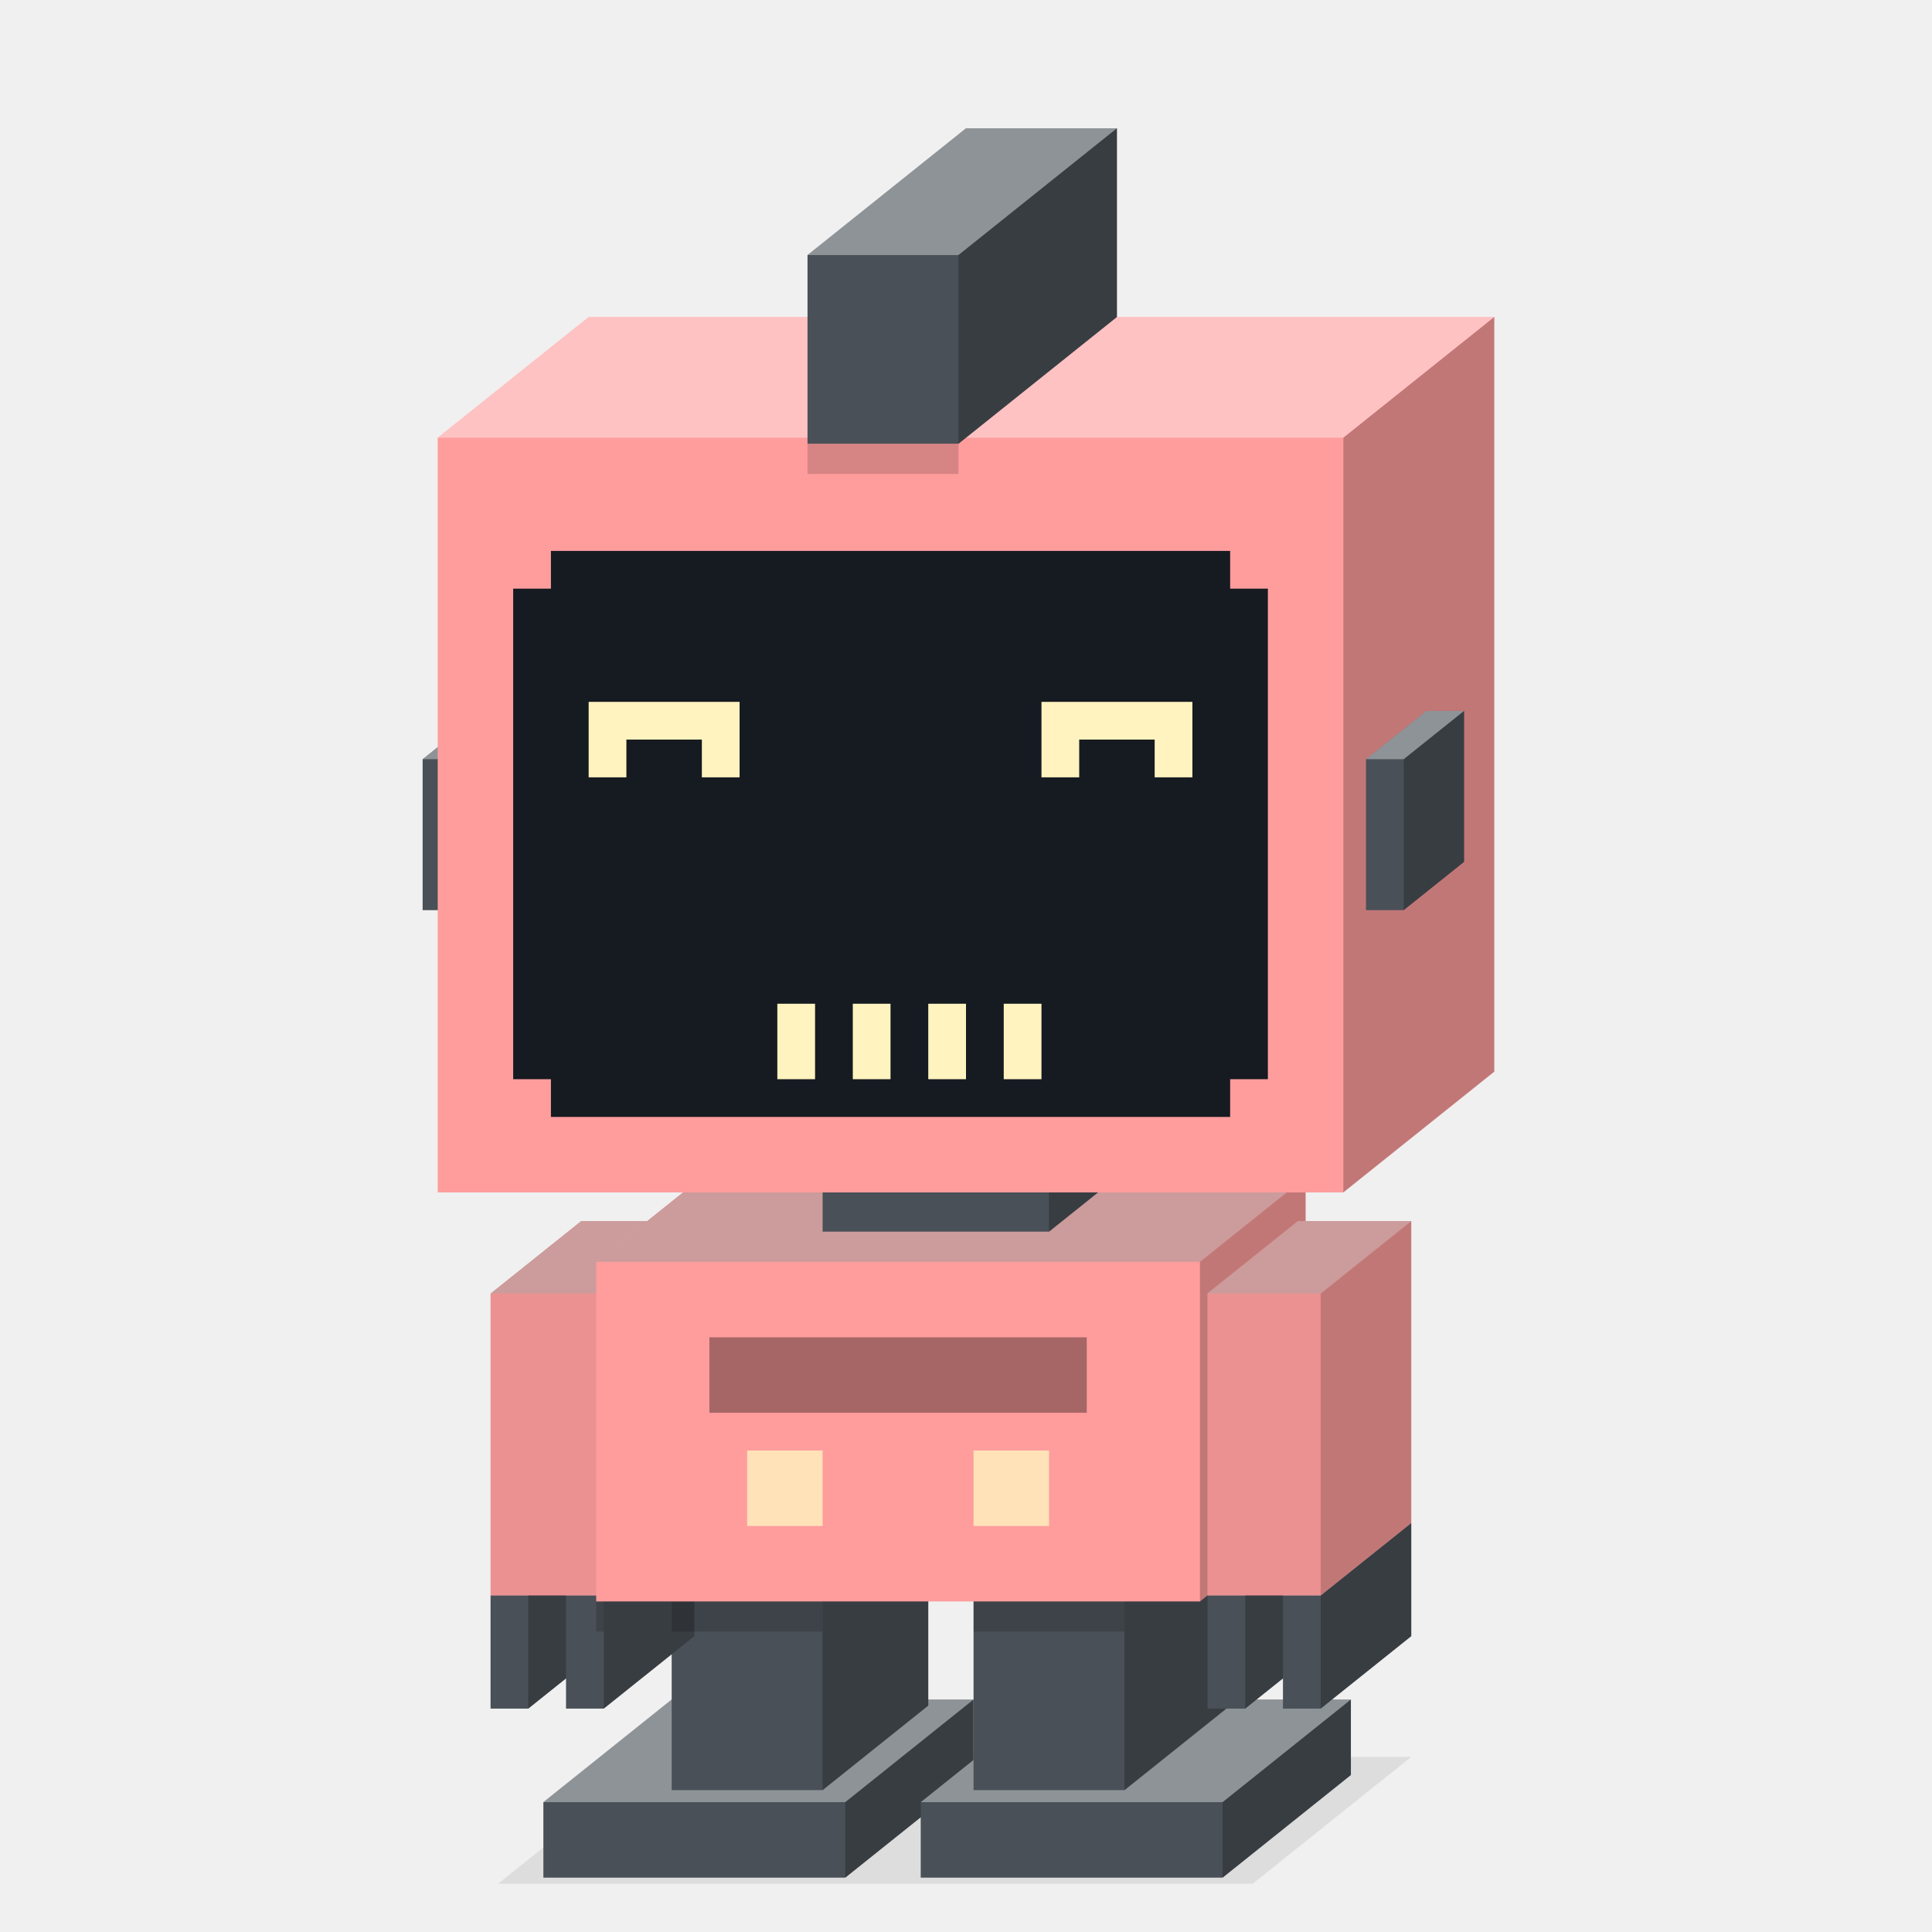
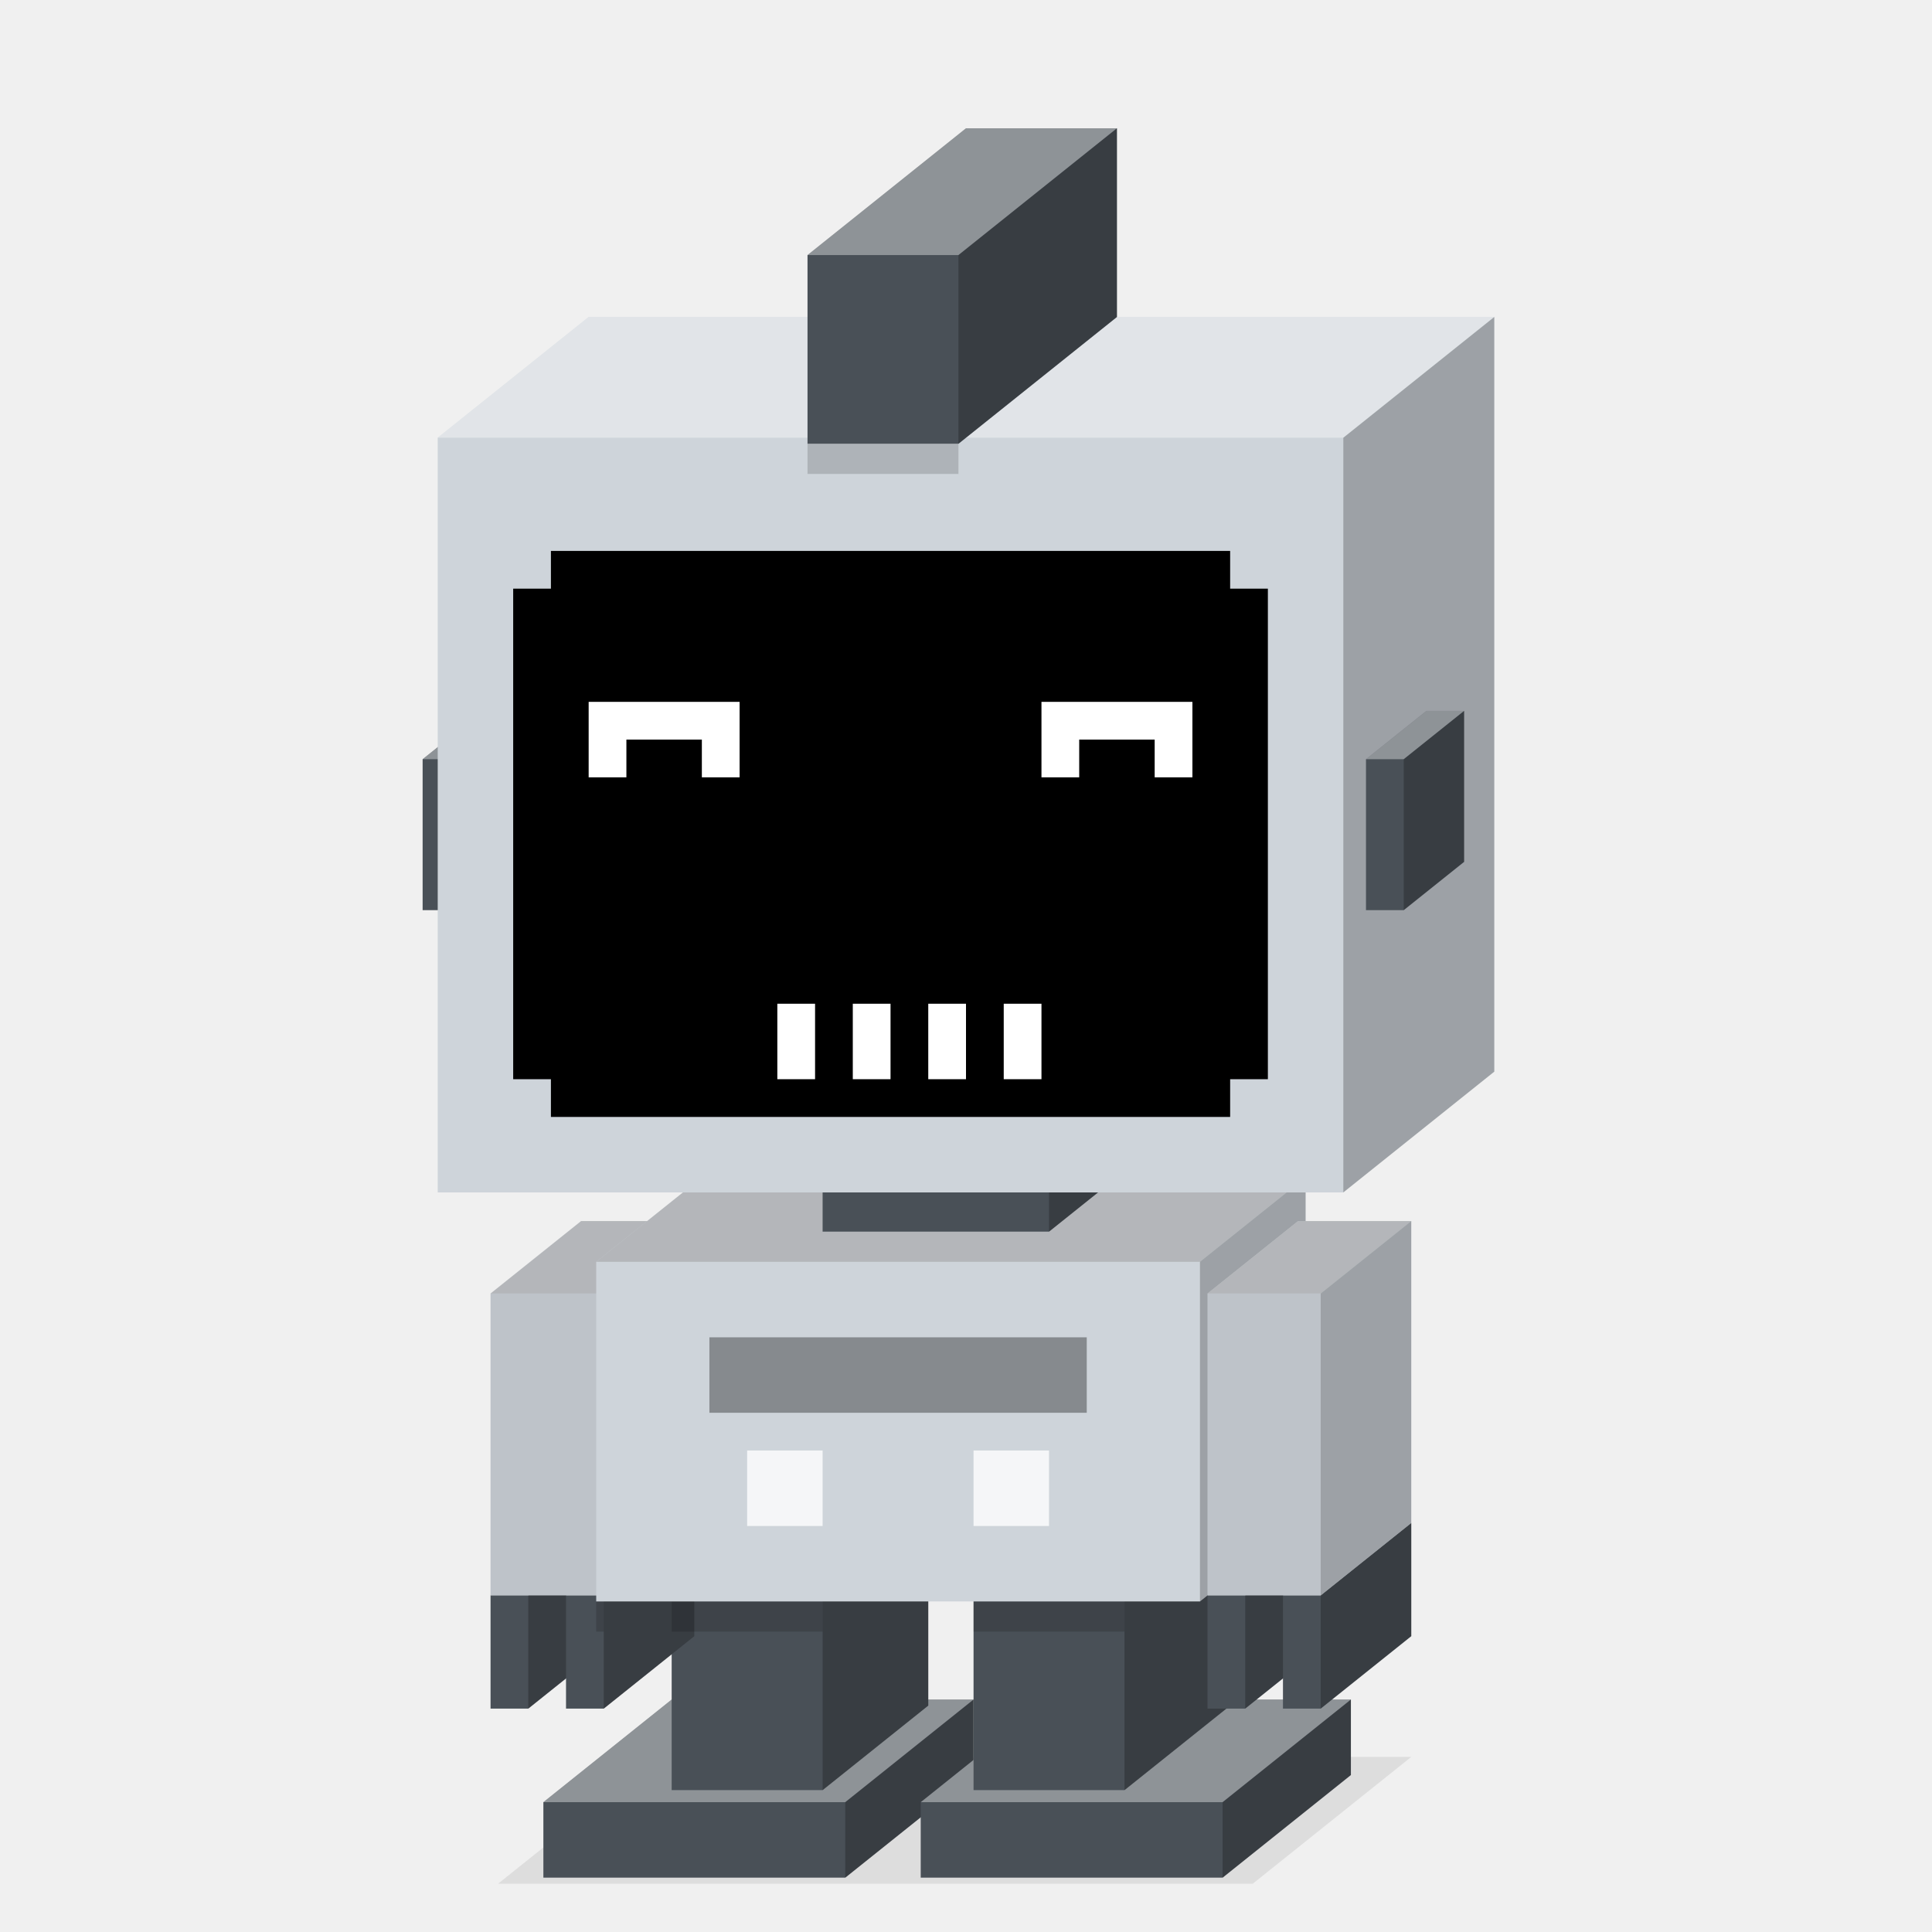
<svg xmlns="http://www.w3.org/2000/svg" viewBox="0 0 128 128" fill="none" shape-rendering="auto" aria-hidden="true">
  <defs>
    <g id="chest-slot-b0f1f547">
      <path d="M47 88.6h25v5H47Z" fill="#000000" fill-opacity=".35" />
-       <path d="M49.5 96.1h5v5h-5Zm15 0h5v5h-5Z" fill="#fff3bf" fill-opacity=".8" />
+       <path d="M49.5 96.1h5v5h-5Zm15 0h5v5h-5Z" fill="#ffffff" fill-opacity=".8" />
    </g>
    <g id="eyes-happy-b0f1f547">
-       <path fill="#fff3bf" d="M10 2.5h10V5H10zM10 5h2.5v2.5H10zm7.5 0H20v2.5h-2.5zM40 2.5h10V5H40zM40 5h2.5v2.5H40zm7.5 0H50v2.5h-2.5z" />
+       <path fill="#ffffff" d="M10 2.5h10V5H10zM10 5h2.5v2.5H10zm7.5 0H20v2.5h-2.5zM40 2.5h10V5H40zM40 5h2.5v2.5H40zm7.5 0H50v2.5h-2.5z" />
    </g>
    <g id="mouth-grill-b0f1f547">
-       <path fill="#fff3bf" d="M22.5 2.5H25v5h-2.5zm5 0H30v5h-2.5zm5 0H35v5h-2.5zm5 0H40v5h-2.5z" />
+       <path fill="#ffffff" d="M22.5 2.5H25v5h-2.5zm5 0H30v5h-2.5zm5 0H35v5h-2.5zm5 0H40v5h-2.5z" />
    </g>
    <g id="animation-none-b0f1f547" />
    <g id="top-fin-b0f1f547">
      <path fill="#000000" fill-opacity=".16" d="M53.5 29.4h10v2h-10z" />
      <path d="M53.5 16.9h10v12.5h-10Zm0 0h10L74 8.5H64Zm10 0L74 8.5V21l-10.5 8.4Z" fill="#495057" />
      <path d="M53.5 16.9h10L74 8.5H64Z" fill="#ffffff" fill-opacity=".38" />
      <path d="M63.5 16.9 74 8.5V21l-10.5 8.4Z" fill="#000000" fill-opacity=".24" />
    </g>
    <clipPath id="clip-b0f1f547">
      <rect width="128" height="128" rx="0" ry="0" />
    </clipPath>
  </defs>
  <g clip-path="url(#clip-b0f1f547)">
    <rect width="128" height="128" fill="#00000000" />
    <path d="M33 124.8h50l10.5-8.4h-50Z" fill="#000000" fill-opacity=".08" />
    <path d="M36 119.4h20v5H36Zm0 0h20l8.5-6.8h-20Zm20 0 8.5-6.8v5l-8.5 6.8Z" fill="#495057" />
    <path d="M36 119.4h20l8.5-6.8h-20Z" fill="#ffffff" fill-opacity=".38" />
    <path d="m56 119.4 8.5-6.8v5l-8.5 6.8Z" fill="#000000" fill-opacity=".24" />
    <path d="M61 119.4h20v5H61Zm0 0h20l8.5-6.8h-20Zm20 0 8.5-6.8v5l-8.5 6.8Z" fill="#495057" />
    <path d="M61 119.4h20l8.5-6.8h-20Z" fill="#ffffff" fill-opacity=".38" />
    <path d="m81 119.4 8.5-6.8v5l-8.5 6.8Z" fill="#000000" fill-opacity=".24" />
    <path d="M44.5 101.1h10v17.5h-10Zm0 0h10l7-5.6h-10Zm10 0 7-5.6V113l-7 5.6Z" fill="#495057" />
    <path d="M44.5 101.1h10l7-5.6h-10Z" fill="#ffffff" fill-opacity=".38" />
    <path d="m54.5 101.1 7-5.6V113l-7 5.6Z" fill="#000000" fill-opacity=".24" />
    <path d="M64.5 101.1h10v17.5h-10Zm0 0h10l7-5.6h-10Zm10 0 7-5.6V113l-7 5.6Z" fill="#495057" />
    <path d="M64.5 101.1h10l7-5.6h-10Z" fill="#ffffff" fill-opacity=".38" />
    <path d="m74.5 101.1 7-5.6V113l-7 5.6Z" fill="#000000" fill-opacity=".24" />
    <g class="vb-upper">
      <path fill="#000000" fill-opacity=".16" d="M64.5 106.1h10v2h-10z" />
      <path d="M32.5 105.7H35v7.5h-2.5Zm0 0H35l6-4.8h-2.5Zm2.5 0 6-4.8v7.5l-6 4.8Z" fill="#495057" />
      <path d="M32.5 105.7H35l6-4.8h-2.5Z" fill="#ffffff" fill-opacity=".38" />
      <path d="m35 105.7 6-4.8v7.5l-6 4.8Z" fill="#000000" fill-opacity=".24" />
      <path d="M37.5 105.7H40v7.5h-2.5Zm0 0H40l6-4.8h-2.5Zm2.5 0 6-4.8v7.5l-6 4.8Z" fill="#495057" />
      <path d="M37.5 105.7H40l6-4.8h-2.5Z" fill="#ffffff" fill-opacity=".38" />
      <path d="m40 105.7 6-4.8v7.5l-6 4.8Z" fill="#000000" fill-opacity=".24" />
      <path fill="#000000" fill-opacity=".16" d="M39.5 106.1h.5v2h-.5z" />
-       <path d="M32.5 85.7H40v20h-7.5Zm0 0H40l6-4.8h-7.5Z" fill="#ff9d9d" />
+       <path d="M32.5 85.7H40v20h-7.5Zm0 0H40l6-4.8h-7.5Z" fill="#ced4da" />
      <path d="M32.5 85.7H40l6-4.8h-7.5Z" fill="#ffffff" fill-opacity=".38" />
      <path d="M32.5 85.7H40v20h-7.5Z" fill="#000000" fill-opacity=".08" />
      <path d="M32.5 85.7H40l6-4.8h-7.5Z" fill="#000000" fill-opacity=".2" />
      <path fill="#000000" fill-opacity=".16" d="M44.5 106.1h10v2h-10z" />
-       <path d="M39.5 83.6h40v22.5h-40Zm0 0h40l7-5.6h-40Zm40 0 7-5.6v22.5l-7 5.6Z" fill="#ff9d9d" />
+       <path d="M39.5 83.6h40v22.5h-40Zm0 0h40l7-5.6h-40Zm40 0 7-5.6v22.5l-7 5.6Z" fill="#ced4da" />
      <path d="M39.5 83.6h40l7-5.6h-40Z" fill="#ffffff" fill-opacity=".38" />
      <path d="m79.5 83.6 7-5.6v22.5l-7 5.6Z" fill="#000000" fill-opacity=".24" />
      <path d="M39.5 83.6h40l7-5.6h-40Z" fill="#000000" fill-opacity=".2" />
      <path d="M80 105.7h2.5v7.5H80Zm0 0h2.5l6-4.8H86Zm2.5 0 6-4.8v7.5l-6 4.8Z" fill="#495057" />
      <path d="M80 105.7h2.5l6-4.8H86Z" fill="#ffffff" fill-opacity=".38" />
      <path d="m82.5 105.7 6-4.8v7.5l-6 4.8Z" fill="#000000" fill-opacity=".24" />
      <path d="M85 105.7h2.5v7.5H85Zm0 0h2.5l6-4.8H91Zm2.5 0 6-4.8v7.5l-6 4.8Z" fill="#495057" />
      <path d="M85 105.7h2.5l6-4.8H91Z" fill="#ffffff" fill-opacity=".38" />
      <path d="m87.5 105.7 6-4.8v7.5l-6 4.8Z" fill="#000000" fill-opacity=".24" />
-       <path d="M80 85.7h7.5v20H80Zm0 0h7.5l6-4.8H86Zm7.5 0 6-4.8v20l-6 4.8Z" fill="#ff9d9d" />
+       <path d="M80 85.7h7.5v20H80Zm0 0h7.5l6-4.8H86Zm7.5 0 6-4.8v20l-6 4.8Z" fill="#ced4da" />
      <path d="M80 85.7h7.5l6-4.8H86Z" fill="#ffffff" fill-opacity=".38" />
      <path d="m87.5 85.7 6-4.8v20l-6 4.8Z" fill="#000000" fill-opacity=".24" />
      <path d="M80 85.7h7.5v20H80Z" fill="#000000" fill-opacity=".08" />
      <path d="M80 85.7h7.5l6-4.8H86Z" fill="#000000" fill-opacity=".2" />
      <use href="#chest-slot-b0f1f547" />
      <path d="M54.5 71.6h15v10h-15Zm0 0h15l4-3.2h-15Zm15 0 4-3.2v10l-4 3.2Z" fill="#495057" />
      <path d="M54.5 71.6h15l4-3.2h-15Z" fill="#ffffff" fill-opacity=".38" />
      <path d="m69.5 71.6 4-3.2v10l-4 3.2Z" fill="#000000" fill-opacity=".24" />
      <g class="vb-head">
        <path d="M28 50.3h2.5v10H28Zm0 0h2.5l4-3.2H32Z" fill="#495057" />
        <path d="M28 50.3h2.5l4-3.2H32Z" fill="#ffffff" fill-opacity=".38" />
-         <path d="M29 29h60v50H29Zm0 0h60l10-8H39Zm60 0 10-8v50l-10 8Z" fill="#ff9d9d" />
+         <path d="M29 29h60v50H29Zm0 0h60l10-8H39Zm60 0 10-8v50l-10 8Z" fill="#ced4da" />
        <path d="M29 29h60l10-8H39Z" fill="#ffffff" fill-opacity=".38" />
        <path d="m89 29 10-8v50l-10 8Z" fill="#000000" fill-opacity=".24" />
-         <path d="M36.5 36.5h45V39H84v32.5h-2.5V74h-45v-2.5H34V39h2.5Z" fill="#161a21" />
+         <path d="M36.5 36.5h45V39H84v32.5h-2.5V74h-45v-2.5H34V39h2.5Z" fill="#000000" />
        <path d="M90.5 50.3H93v10h-2.5Zm0 0H93l4-3.2h-2.5Zm2.5 0 4-3.2v10l-4 3.2Z" fill="#495057" />
        <path d="M90.5 50.3H93l4-3.2h-2.5Z" fill="#ffffff" fill-opacity=".38" />
        <path d="m93 50.3 4-3.2v10l-4 3.2Z" fill="#000000" fill-opacity=".24" />
        <use transform="translate(29 44)" href="#eyes-happy-b0f1f547" />
        <use transform="translate(29 64)" href="#mouth-grill-b0f1f547" />
        <use href="#animation-none-b0f1f547" />
        <use href="#top-fin-b0f1f547" />
      </g>
    </g>
  </g>
</svg>
